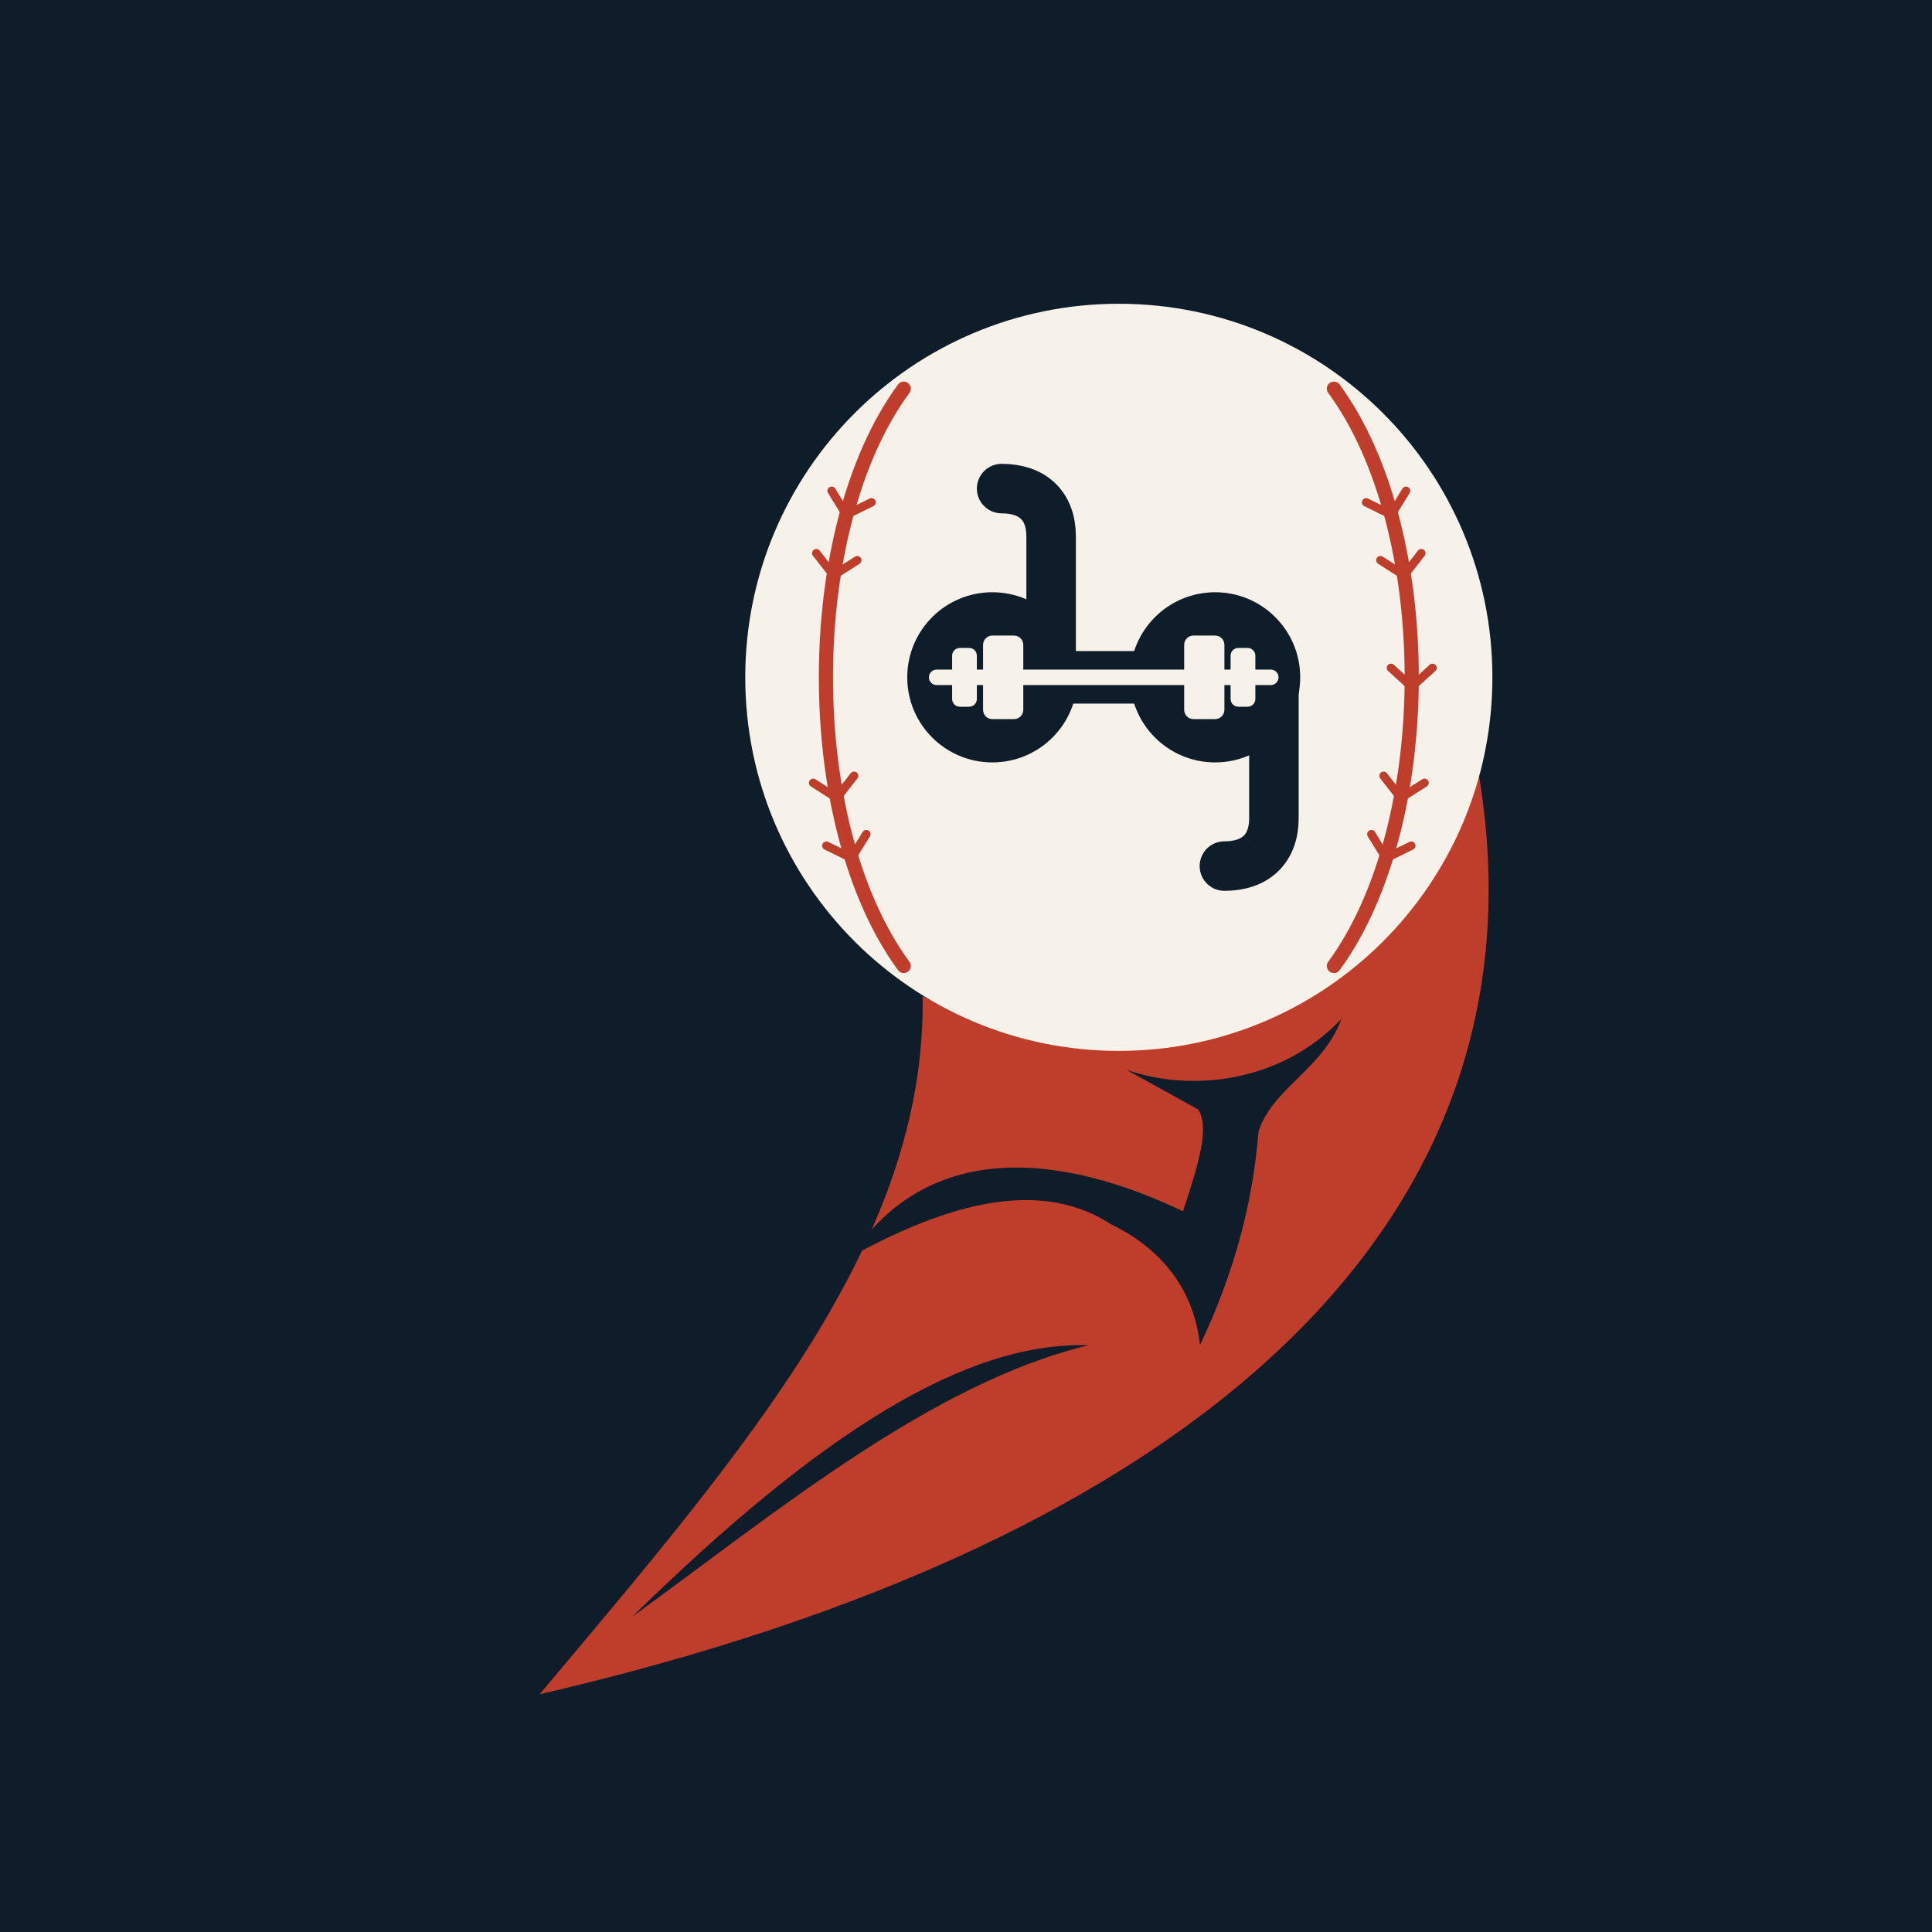
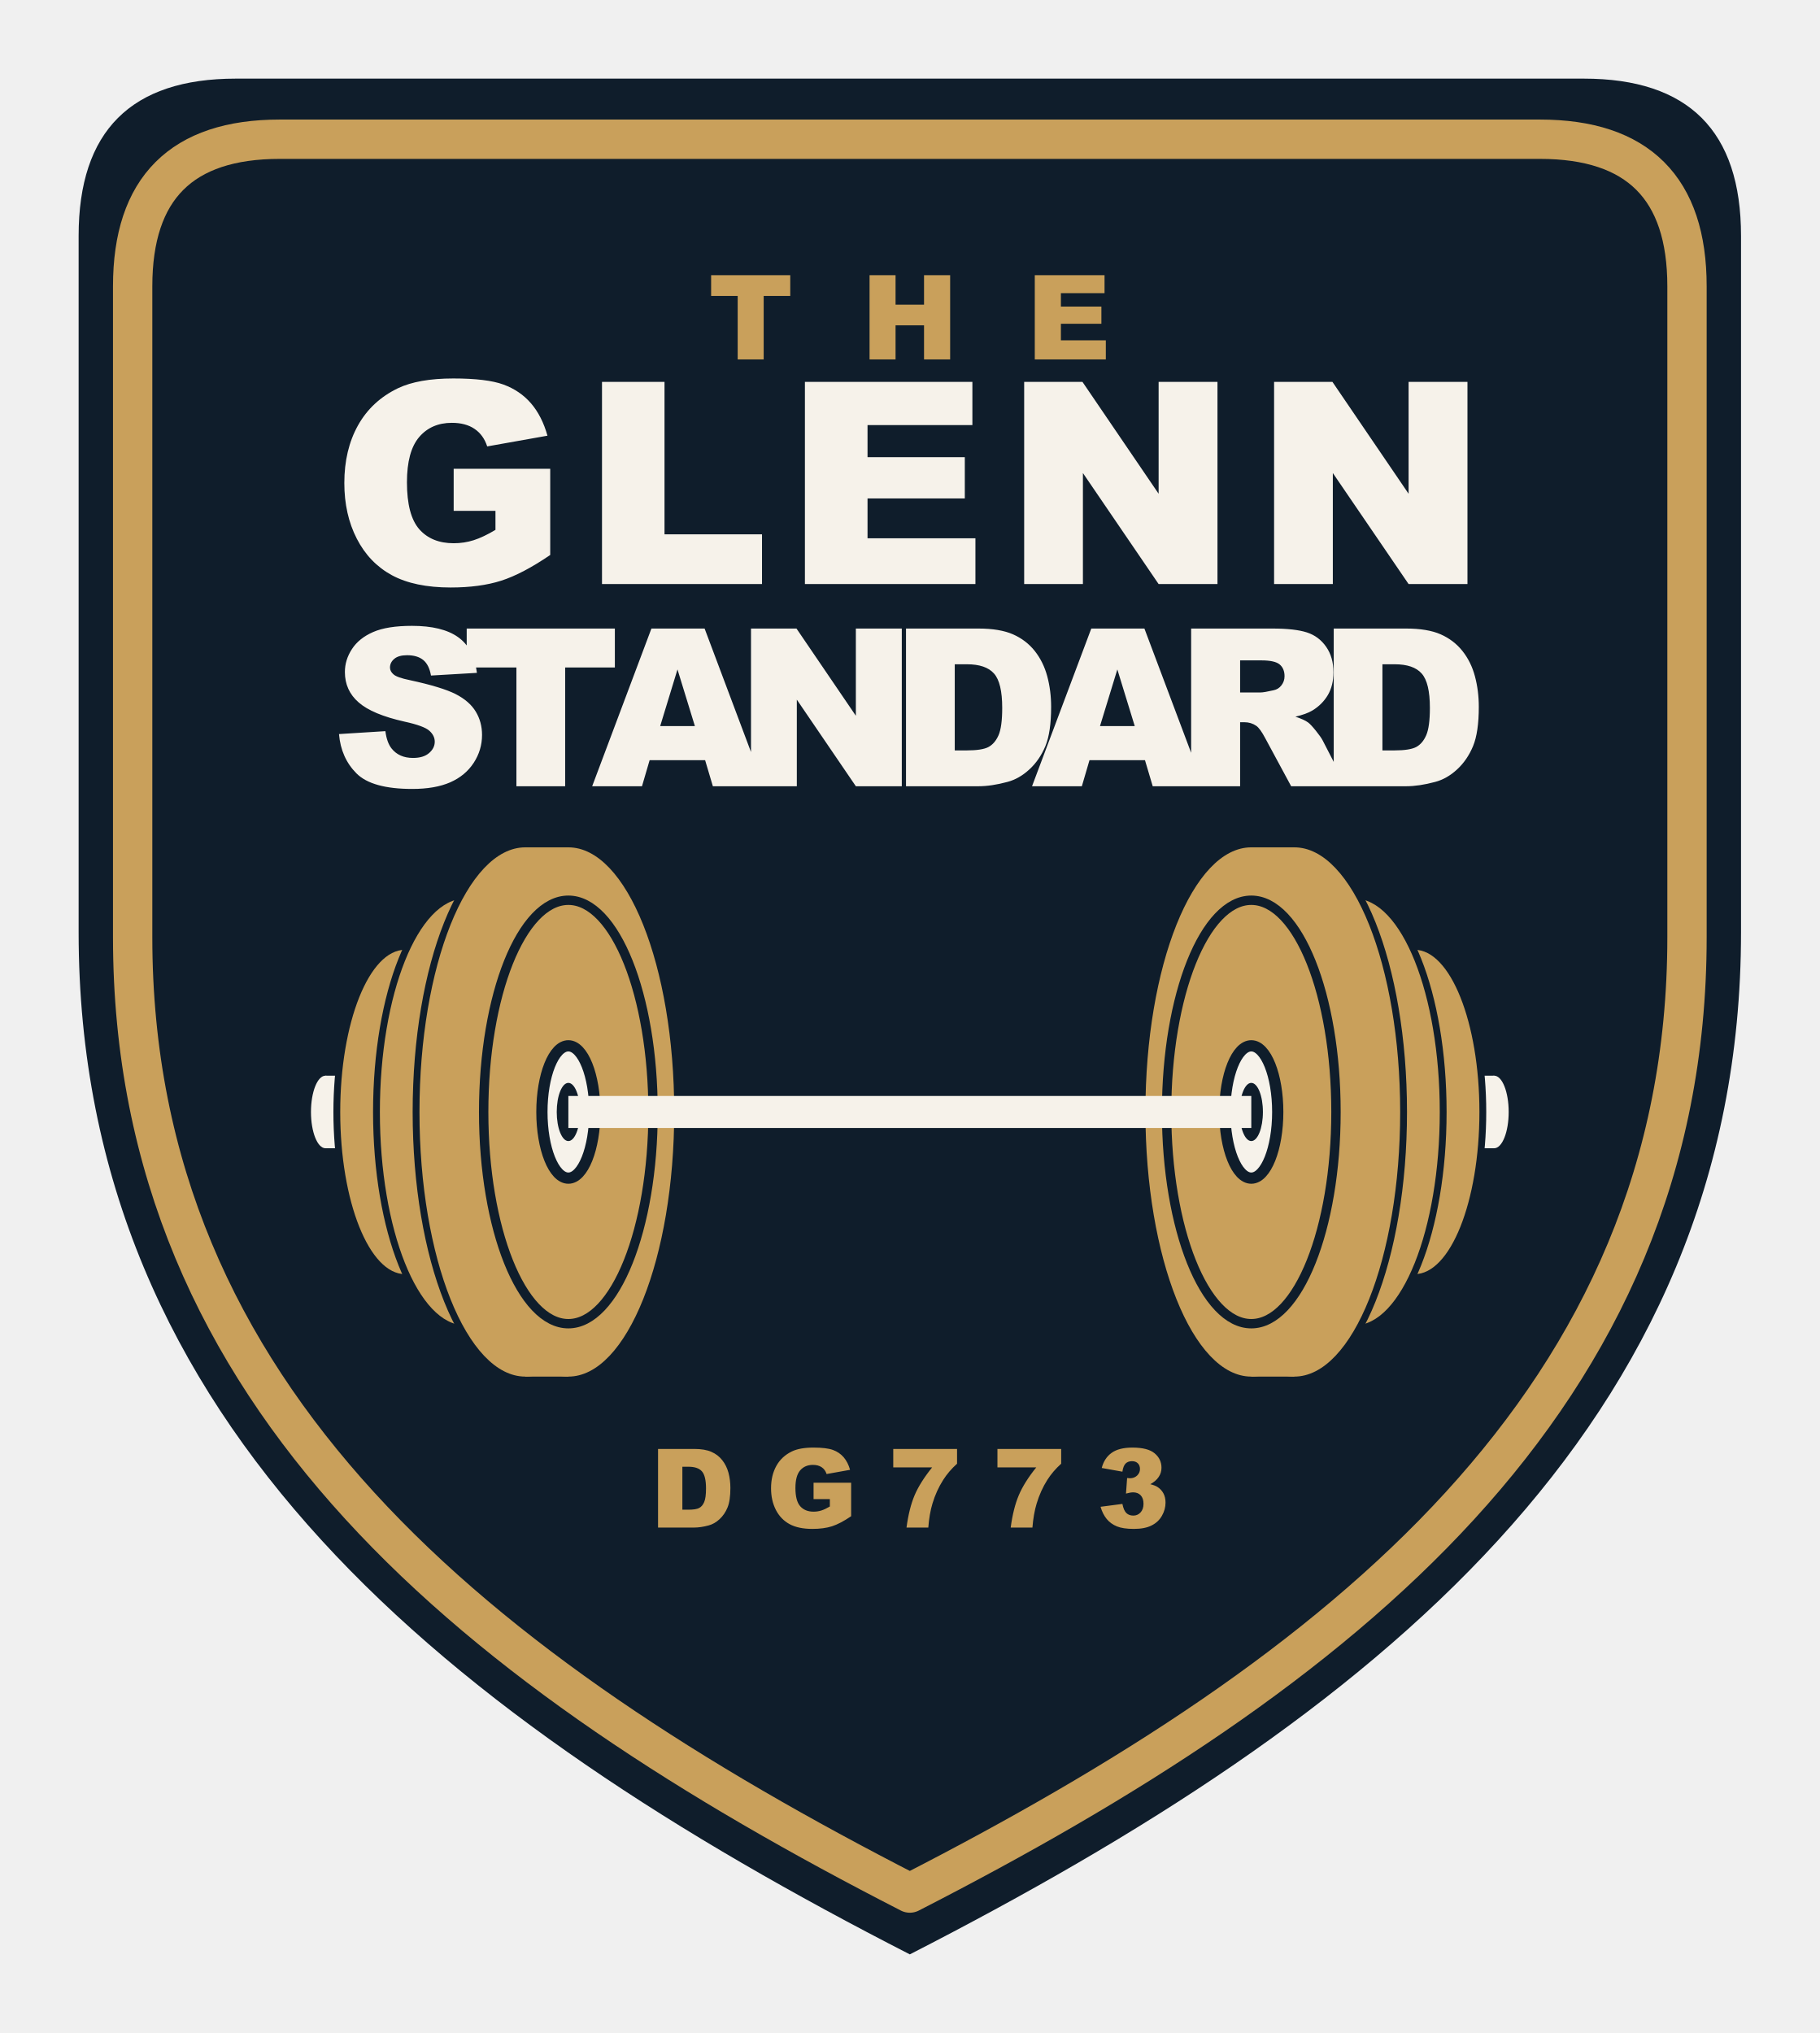
- <svg xmlns="http://www.w3.org/2000/svg" width="1024" height="1024" viewBox="0 0 1024 1024">
-   <rect width="1024" height="1024" fill="#0F1D2B" />
-   <defs>
-     <mask id="tail-cut" maskUnits="userSpaceOnUse" x="0" y="0" width="1024" height="1024">
-       <rect width="1024" height="1024" fill="white" />
-       <g fill="black">
-         <path d="M597 567 C631 579 679 574 711 540 C701 567 674 577 667 600 C664 638 654 675 636 713 C633 684 616 662 589 649 C548 622 495 642 451 666 C492 604 562 611 627 642 C636 615 641 597 635 588 C619 574 597 567 Z" />
-         <path d="M335 857 C435 759 512 711 577 713 C494 733 412 801 335 857 Z" />
-       </g>
-     </mask>
-   </defs>
-   <path d="M783 406 C826 646 636 817 286 898 C397 766 491 657 489 528 C588 576 731 539 783 406 Z" fill="#BE3E2B" mask="url(#tail-cut)" />
-   <circle cx="593" cy="359" r="198" fill="#F6F2EA" />
-   <g fill="none" stroke="#BE3E2B" stroke-width="7.5" stroke-linecap="round">
-     <path d="M479 206 C424 281 424 437 479 512" />
-     <path d="M707 206 C762 281 762 437 707 512" />
-   </g>
-   <g fill="none" stroke="#BE3E2B" stroke-width="4.5" stroke-linecap="round" stroke-linejoin="round">
-     <path d="M440.782 260.142 L448.572 272.803 L461.917 266.252 M432.674 293.211 L441.824 304.928 L454.357 296.933 M430.983 414.933 L443.516 422.928 L452.666 411.211 M438.005 448.252 L451.349 454.803 L459.140 442.142" />
-     <path d="M745.218 260.142 L737.428 272.803 L724.083 266.252 M753.326 293.211 L744.176 304.928 L731.643 296.933 M759.250 354.000 L748.250 364.000 L737.250 354.000 M755.017 414.933 L742.484 422.928 L733.334 411.211 M747.995 448.252 L734.651 454.803 L726.860 442.142" />
-   </g>
-   <g transform="translate(585 359) scale(.82) translate(-593 -349)">
-     <defs>
-       <mask id="barbell-cut" maskUnits="userSpaceOnUse" x="400" y="180" width="380" height="360">
-         <rect x="400" y="180" width="380" height="360" fill="white" />
-         <g fill="black">
-           <rect x="480" y="344" width="226" height="10" rx="5" />
-           <rect x="515" y="322" width="26" height="54" rx="6" />
-           <rect x="645" y="322" width="26" height="54" rx="6" />
-           <rect x="495" y="330" width="16" height="38" rx="5" />
-           <rect x="675" y="330" width="16" height="38" rx="5" />
-         </g>
-       </mask>
-     </defs>
-     <g mask="url(#barbell-cut)">
-       <g fill="#0F1D2B">
-         <circle cx="521" cy="349" r="55" />
-         <circle cx="665" cy="349" r="55" />
-         <rect x="550" y="332" width="86" height="34" rx="10" />
-       </g>
-       <g fill="none" stroke="#0F1D2B" stroke-width="32" stroke-linecap="round" stroke-linejoin="round">
-         <path d="M559 349 V258 C559 238 547 227 527 227" />
-         <path d="M703 349 V440 C703 460 691 471 671 471" />
-       </g>
-     </g>
-   </g>
+ <svg xmlns="http://www.w3.org/2000/svg" viewBox="28 20 324 362" role="img" aria-label="The Glenn Standard shield, midnight">
+   <path d="M 42 62 Q 42 34 70 34 H 310 Q 338 34 338 62 V 186 C 338 274 272 326 190 368 C 108 326 42 274 42 186 Z" fill="#0F1D2B" />
+   <ellipse cx="92.91" cy="218" rx="3.95" ry="9.88" fill="#0F1D2B" stroke="#0F1D2B" stroke-width="2.43" stroke-linejoin="round" />
+   <rect x="92.91" y="208.12" width="4.18" height="19.76" rx="0" fill="#0F1D2B" stroke="#0F1D2B" stroke-width="2.43" stroke-linejoin="round" />
+   <ellipse cx="97.09" cy="218" rx="3.95" ry="9.88" fill="#0F1D2B" stroke="#0F1D2B" stroke-width="2.43" stroke-linejoin="round" />
+   <ellipse cx="92.91" cy="218" rx="3.95" ry="9.88" fill="#F6F2EA" />
+   <rect x="92.91" y="208.12" width="4.18" height="19.76" rx="0" fill="#F6F2EA" />
+   <ellipse cx="97.09" cy="218" rx="3.95" ry="9.88" fill="#F6F2EA" />
+   <ellipse cx="85.95" cy="218" rx="2.58" ry="6.46" fill="#0F1D2B" stroke="#0F1D2B" stroke-width="2.43" stroke-linejoin="round" />
+   <rect x="85.95" y="211.54" width="6.97" height="12.92" rx="0" fill="#0F1D2B" stroke="#0F1D2B" stroke-width="2.43" stroke-linejoin="round" />
+   <ellipse cx="92.91" cy="218" rx="2.58" ry="6.46" fill="#0F1D2B" stroke="#0F1D2B" stroke-width="2.43" stroke-linejoin="round" />
+   <ellipse cx="85.95" cy="218" rx="2.58" ry="6.46" fill="#F6F2EA" />
+   <rect x="85.95" y="211.54" width="6.97" height="12.92" rx="0" fill="#F6F2EA" />
+   <ellipse cx="92.91" cy="218" rx="2.58" ry="6.46" fill="#F6F2EA" />
+   <ellipse cx="100.13" cy="218" rx="11.55" ry="28.88" fill="#0F1D2B" stroke="#0F1D2B" stroke-width="2.43" stroke-linejoin="round" />
+   <rect x="100.13" y="189.12" width="7.66" height="57.76" rx="0" fill="#0F1D2B" stroke="#0F1D2B" stroke-width="2.43" stroke-linejoin="round" />
+   <ellipse cx="107.8" cy="218" rx="11.55" ry="28.88" fill="#0F1D2B" stroke="#0F1D2B" stroke-width="2.43" stroke-linejoin="round" />
+   <ellipse cx="100.13" cy="218" rx="11.55" ry="28.88" fill="#C9A05B" />
+   <rect x="100.13" y="189.12" width="7.66" height="57.76" rx="0" fill="#C9A05B" />
+   <ellipse cx="107.8" cy="218" rx="11.55" ry="28.88" fill="#C9A05B" />
+   <ellipse cx="110.84" cy="218" rx="15.2" ry="38" fill="#0F1D2B" stroke="#0F1D2B" stroke-width="2.43" stroke-linejoin="round" />
+   <rect x="110.84" y="180" width="7.66" height="76" rx="0" fill="#0F1D2B" stroke="#0F1D2B" stroke-width="2.43" stroke-linejoin="round" />
+   <ellipse cx="118.5" cy="218" rx="15.2" ry="38" fill="#0F1D2B" stroke="#0F1D2B" stroke-width="2.43" stroke-linejoin="round" />
+   <ellipse cx="110.84" cy="218" rx="15.2" ry="38" fill="#C9A05B" />
+   <rect x="110.84" y="180" width="7.66" height="76" rx="0" fill="#C9A05B" />
+   <ellipse cx="118.5" cy="218" rx="15.2" ry="38" fill="#C9A05B" />
+   <ellipse cx="121.54" cy="218" rx="18.85" ry="47.12" fill="#0F1D2B" stroke="#0F1D2B" stroke-width="2.43" stroke-linejoin="round" />
+   <rect x="121.54" y="170.88" width="7.66" height="94.24" rx="0" fill="#0F1D2B" stroke="#0F1D2B" stroke-width="2.43" stroke-linejoin="round" />
+   <ellipse cx="129.2" cy="218" rx="18.85" ry="47.12" fill="#0F1D2B" stroke="#0F1D2B" stroke-width="2.43" stroke-linejoin="round" />
+   <ellipse cx="121.54" cy="218" rx="18.85" ry="47.12" fill="#C9A05B" />
+   <rect x="121.54" y="170.88" width="7.66" height="94.24" rx="0" fill="#C9A05B" />
+   <ellipse cx="129.2" cy="218" rx="18.85" ry="47.12" fill="#C9A05B" />
+   <ellipse cx="129.2" cy="218" rx="15.08" ry="37.7" fill="none" stroke="#0F1D2B" stroke-width="1.67" stroke-linejoin="round" />
+   <ellipse cx="129.2" cy="218" rx="4.71" ry="11.78" fill="#F6F2EA" stroke="#0F1D2B" stroke-width="2" stroke-linejoin="round" />
+   <ellipse cx="129.2" cy="218" rx="2.07" ry="5.18" fill="#0F1D2B" />
+   <ellipse cx="287.09" cy="218" rx="3.95" ry="9.88" fill="#0F1D2B" stroke="#0F1D2B" stroke-width="2.43" stroke-linejoin="round" />
+   <rect x="282.91" y="208.12" width="4.18" height="19.76" rx="0" fill="#0F1D2B" stroke="#0F1D2B" stroke-width="2.43" stroke-linejoin="round" />
+   <ellipse cx="282.91" cy="218" rx="3.95" ry="9.88" fill="#0F1D2B" stroke="#0F1D2B" stroke-width="2.43" stroke-linejoin="round" />
+   <ellipse cx="287.09" cy="218" rx="3.95" ry="9.88" fill="#F6F2EA" />
+   <rect x="282.91" y="208.12" width="4.18" height="19.76" rx="0" fill="#F6F2EA" />
+   <ellipse cx="282.91" cy="218" rx="3.95" ry="9.88" fill="#F6F2EA" />
+   <ellipse cx="294.05" cy="218" rx="2.58" ry="6.46" fill="#0F1D2B" stroke="#0F1D2B" stroke-width="2.43" stroke-linejoin="round" />
+   <rect x="287.09" y="211.54" width="6.97" height="12.92" rx="0" fill="#0F1D2B" stroke="#0F1D2B" stroke-width="2.43" stroke-linejoin="round" />
+   <ellipse cx="287.09" cy="218" rx="2.58" ry="6.46" fill="#0F1D2B" stroke="#0F1D2B" stroke-width="2.43" stroke-linejoin="round" />
+   <ellipse cx="294.05" cy="218" rx="2.58" ry="6.46" fill="#F6F2EA" />
+   <rect x="287.09" y="211.54" width="6.97" height="12.92" rx="0" fill="#F6F2EA" />
+   <ellipse cx="287.09" cy="218" rx="2.58" ry="6.46" fill="#F6F2EA" />
+   <ellipse cx="279.87" cy="218" rx="11.55" ry="28.88" fill="#0F1D2B" stroke="#0F1D2B" stroke-width="2.43" stroke-linejoin="round" />
+   <rect x="272.2" y="189.12" width="7.66" height="57.76" rx="0" fill="#0F1D2B" stroke="#0F1D2B" stroke-width="2.43" stroke-linejoin="round" />
+   <ellipse cx="272.2" cy="218" rx="11.55" ry="28.88" fill="#0F1D2B" stroke="#0F1D2B" stroke-width="2.43" stroke-linejoin="round" />
+   <ellipse cx="279.87" cy="218" rx="11.55" ry="28.88" fill="#C9A05B" />
+   <rect x="272.2" y="189.12" width="7.66" height="57.76" rx="0" fill="#C9A05B" />
+   <ellipse cx="272.2" cy="218" rx="11.55" ry="28.88" fill="#C9A05B" />
+   <ellipse cx="269.16" cy="218" rx="15.2" ry="38" fill="#0F1D2B" stroke="#0F1D2B" stroke-width="2.43" stroke-linejoin="round" />
+   <rect x="261.5" y="180" width="7.66" height="76" rx="0" fill="#0F1D2B" stroke="#0F1D2B" stroke-width="2.43" stroke-linejoin="round" />
+   <ellipse cx="261.5" cy="218" rx="15.2" ry="38" fill="#0F1D2B" stroke="#0F1D2B" stroke-width="2.43" stroke-linejoin="round" />
+   <ellipse cx="269.16" cy="218" rx="15.2" ry="38" fill="#C9A05B" />
+   <rect x="261.5" y="180" width="7.66" height="76" rx="0" fill="#C9A05B" />
+   <ellipse cx="261.5" cy="218" rx="15.2" ry="38" fill="#C9A05B" />
+   <ellipse cx="258.46" cy="218" rx="18.85" ry="47.12" fill="#0F1D2B" stroke="#0F1D2B" stroke-width="2.43" stroke-linejoin="round" />
+   <rect x="250.8" y="170.88" width="7.66" height="94.24" rx="0" fill="#0F1D2B" stroke="#0F1D2B" stroke-width="2.43" stroke-linejoin="round" />
+   <ellipse cx="250.8" cy="218" rx="18.85" ry="47.12" fill="#0F1D2B" stroke="#0F1D2B" stroke-width="2.43" stroke-linejoin="round" />
+   <ellipse cx="258.46" cy="218" rx="18.85" ry="47.12" fill="#C9A05B" />
+   <rect x="250.8" y="170.88" width="7.66" height="94.24" rx="0" fill="#C9A05B" />
+   <ellipse cx="250.8" cy="218" rx="18.85" ry="47.12" fill="#C9A05B" />
+   <ellipse cx="250.8" cy="218" rx="15.08" ry="37.7" fill="none" stroke="#0F1D2B" stroke-width="1.67" stroke-linejoin="round" />
+   <ellipse cx="250.8" cy="218" rx="4.71" ry="11.78" fill="#F6F2EA" stroke="#0F1D2B" stroke-width="2" stroke-linejoin="round" />
+   <ellipse cx="250.8" cy="218" rx="2.07" ry="5.18" fill="#0F1D2B" />
+   <rect x="129.2" y="215.15" width="121.6" height="5.7" rx="0" fill="#F6F2EA" />
+   <path d="M 42 62 Q 42 34 70 34 H 310 Q 338 34 338 62 V 186 C 338 274 272 326 190 368 C 108 326 42 274 42 186 Z" transform="translate(190 200) scale(0.935) translate(-190 -200)" fill="none" stroke="#C9A05B" stroke-width="7.49" stroke-linejoin="round" />
+   <path transform="translate(0 84)" d="M154.62 -15H168.71V-11.3H163.98V0H159.35V-11.3H154.62ZM182.83 -15H187.46V-9.75H192.53V-15H197.18V0H192.53V-6.07H187.46V0H182.83ZM212.25 -15H224.67V-11.8H216.9V-9.41H224.11V-6.35H216.9V-3.4H224.9V0H212.25Z" fill="#C9A05B" />
+   <path transform="translate(0 124)" d="M108.78 -13.04V-20.53H125.97V-5.18Q121.04 -1.82 117.24 -0.6Q113.45 0.61 108.24 0.61Q101.83 0.61 97.79 -1.57Q93.75 -3.76 91.53 -8.08Q89.31 -12.4 89.31 -18Q89.31 -23.89 91.74 -28.25Q94.17 -32.61 98.86 -34.87Q102.52 -36.61 108.71 -36.61Q114.68 -36.61 117.63 -35.53Q120.59 -34.45 122.55 -32.18Q124.5 -29.91 125.48 -26.42L114.75 -24.51Q114.09 -26.55 112.5 -27.63Q110.92 -28.71 108.46 -28.71Q104.8 -28.71 102.63 -26.17Q100.46 -23.62 100.46 -18.12Q100.46 -12.28 102.65 -9.77Q104.85 -7.27 108.78 -7.27Q110.65 -7.27 112.34 -7.81Q114.04 -8.35 116.22 -9.65V-13.04ZM135.19 -36H146.32V-8.86H163.68V0H135.19ZM171.32 -36H201.14V-28.31H182.47V-22.59H199.79V-15.25H182.47V-8.15H201.68V0H171.32ZM210.36 -36H220.74L234.3 -16.08V-36H244.78V0H234.3L220.82 -19.77V0H210.36ZM254.86 -36H265.25L278.81 -16.08V-36H289.29V0H278.81L265.32 -19.77V0H254.86Z" fill="#F6F2EA" />
+   <path transform="translate(0 160)" d="M88.36 -9.29 96.62 -9.81Q96.88 -7.8 97.71 -6.74Q99.05 -5.04 101.54 -5.04Q103.4 -5.04 104.4 -5.91Q105.41 -6.78 105.41 -7.93Q105.41 -9.02 104.45 -9.88Q103.49 -10.75 100.01 -11.51Q94.3 -12.79 91.87 -14.92Q89.41 -17.05 89.41 -20.34Q89.41 -22.51 90.67 -24.43Q91.92 -26.36 94.44 -27.46Q96.96 -28.56 101.35 -28.56Q106.73 -28.56 109.55 -26.56Q112.38 -24.56 112.92 -20.19L104.74 -19.71Q104.41 -21.61 103.37 -22.47Q102.32 -23.33 100.48 -23.33Q98.97 -23.33 98.21 -22.69Q97.44 -22.05 97.44 -21.13Q97.44 -20.46 98.07 -19.92Q98.68 -19.36 100.98 -18.89Q106.67 -17.66 109.13 -16.41Q111.59 -15.15 112.71 -13.29Q113.83 -11.44 113.83 -9.14Q113.83 -6.44 112.34 -4.16Q110.85 -1.88 108.17 -0.7Q105.48 0.48 101.4 0.48Q94.24 0.48 91.48 -2.28Q88.72 -5.04 88.36 -9.29ZM111.1 -28.08H137.48V-21.15H128.63V0H119.95V-21.15H111.1ZM153.55 -4.64H143.67L142.31 0H133.44L143.99 -28.08H153.46L164.01 0H154.93ZM151.73 -10.71 148.63 -20.8 145.55 -10.71ZM161.72 -28.08H169.82L180.39 -12.55V-28.08H188.57V0H180.39L169.88 -15.42V0H161.72ZM189.32 -28.08H202.21Q206.02 -28.08 208.37 -27.05Q210.72 -26.01 212.25 -24.08Q213.78 -22.14 214.47 -19.58Q215.16 -17.01 215.16 -14.14Q215.16 -9.63 214.14 -7.15Q213.11 -4.67 211.29 -3Q209.47 -1.32 207.38 -0.77Q204.53 0 202.21 0H189.32ZM198 -21.72V-6.38H200.13Q202.85 -6.38 203.99 -6.98Q205.14 -7.59 205.8 -9.09Q206.45 -10.59 206.45 -13.96Q206.45 -18.43 204.99 -20.07Q203.53 -21.72 200.16 -21.72ZM231.87 -4.64H221.99L220.63 0H211.76L222.31 -28.08H231.77L242.33 0H233.25ZM230.05 -10.71 226.95 -20.8 223.86 -10.71ZM240.09 0V-28.08H254.55Q258.57 -28.08 260.7 -27.39Q262.83 -26.7 264.13 -24.83Q265.43 -22.97 265.43 -20.28Q265.43 -17.95 264.44 -16.25Q263.44 -14.56 261.7 -13.5Q260.59 -12.83 258.65 -12.39Q260.2 -11.88 260.91 -11.36Q261.39 -11.01 262.3 -9.88Q263.21 -8.75 263.52 -8.14L267.71 0H257.9L253.27 -8.58Q252.39 -10.25 251.7 -10.75Q250.76 -11.4 249.57 -11.4H248.81V0ZM248.81 -16.7H252.46Q253.06 -16.7 254.76 -17.09Q255.63 -17.26 256.17 -17.97Q256.72 -18.68 256.72 -19.59Q256.72 -20.95 255.86 -21.68Q254.99 -22.41 252.62 -22.41H248.81ZM265.48 -28.08H278.37Q282.18 -28.08 284.52 -27.05Q286.87 -26.01 288.4 -24.08Q289.94 -22.14 290.62 -19.58Q291.31 -17.01 291.31 -14.14Q291.31 -9.63 290.29 -7.15Q289.26 -4.67 287.45 -3Q285.63 -1.32 283.54 -0.77Q280.68 0 278.37 0H265.48ZM274.15 -21.72V-6.38H276.28Q279 -6.38 280.15 -6.98Q281.3 -7.59 281.95 -9.09Q282.6 -10.59 282.6 -13.96Q282.6 -18.43 281.14 -20.07Q279.69 -21.72 276.32 -21.72Z" fill="#F6F2EA" />
+   <path transform="translate(0 292)" d="M145.17 -14H151.6Q153.5 -14 154.67 -13.48Q155.84 -12.97 156.6 -12Q157.36 -11.04 157.71 -9.76Q158.05 -8.48 158.05 -7.05Q158.05 -4.8 157.54 -3.57Q157.03 -2.33 156.12 -1.49Q155.22 -0.66 154.18 -0.38Q152.75 0 151.6 0H145.17ZM149.5 -10.83V-3.18H150.56Q151.91 -3.18 152.48 -3.48Q153.06 -3.78 153.38 -4.53Q153.71 -5.28 153.71 -6.96Q153.71 -9.19 152.98 -10.01Q152.26 -10.83 150.58 -10.83ZM172.86 -5.07V-7.98H179.55V-2.02Q177.63 -0.71 176.15 -0.23Q174.68 0.24 172.65 0.24Q170.16 0.24 168.59 -0.61Q167.02 -1.46 166.15 -3.14Q165.29 -4.82 165.29 -7Q165.29 -9.29 166.24 -10.99Q167.18 -12.68 169.01 -13.56Q170.43 -14.24 172.83 -14.24Q175.16 -14.24 176.31 -13.82Q177.46 -13.4 178.22 -12.52Q178.98 -11.63 179.36 -10.28L175.18 -9.53Q174.93 -10.32 174.31 -10.74Q173.69 -11.16 172.74 -11.16Q171.32 -11.16 170.47 -10.18Q169.63 -9.19 169.63 -7.05Q169.63 -4.77 170.48 -3.8Q171.34 -2.83 172.86 -2.83Q173.59 -2.83 174.25 -3.04Q174.91 -3.25 175.76 -3.75V-5.07ZM187.05 -14H198.41V-11.37Q196.93 -10.04 195.94 -8.48Q194.73 -6.59 194.03 -4.27Q193.48 -2.46 193.29 0H189.41Q189.87 -3.43 190.85 -5.75Q191.84 -8.07 193.97 -10.71H187.05ZM205.6 -14H216.95V-11.37Q215.47 -10.04 214.48 -8.48Q213.28 -6.59 212.58 -4.27Q212.03 -2.46 211.83 0H207.96Q208.42 -3.43 209.4 -5.75Q210.38 -8.07 212.51 -10.71H205.6ZM227.85 -9.95 224.17 -10.61Q224.63 -12.37 225.93 -13.3Q227.24 -14.24 229.63 -14.24Q232.37 -14.24 233.59 -13.22Q234.81 -12.2 234.81 -10.65Q234.81 -9.74 234.31 -9.01Q233.82 -8.27 232.82 -7.72Q233.63 -7.52 234.06 -7.25Q234.75 -6.82 235.14 -6.12Q235.53 -5.41 235.53 -4.44Q235.53 -3.22 234.89 -2.1Q234.25 -0.97 233.04 -0.37Q231.84 0.24 229.88 0.24Q227.97 0.24 226.87 -0.21Q225.77 -0.66 225.06 -1.52Q224.34 -2.39 223.96 -3.7L227.85 -4.21Q228.08 -3.04 228.56 -2.58Q229.04 -2.13 229.79 -2.13Q230.57 -2.13 231.09 -2.7Q231.61 -3.28 231.61 -4.23Q231.61 -5.2 231.11 -5.74Q230.61 -6.27 229.75 -6.27Q229.29 -6.27 228.49 -6.05L228.69 -8.82Q229.01 -8.78 229.2 -8.78Q229.96 -8.78 230.47 -9.26Q230.98 -9.75 230.98 -10.42Q230.98 -11.06 230.6 -11.44Q230.22 -11.82 229.55 -11.82Q228.86 -11.82 228.43 -11.41Q228 -10.99 227.85 -9.95Z" fill="#C9A05B" />
</svg>
